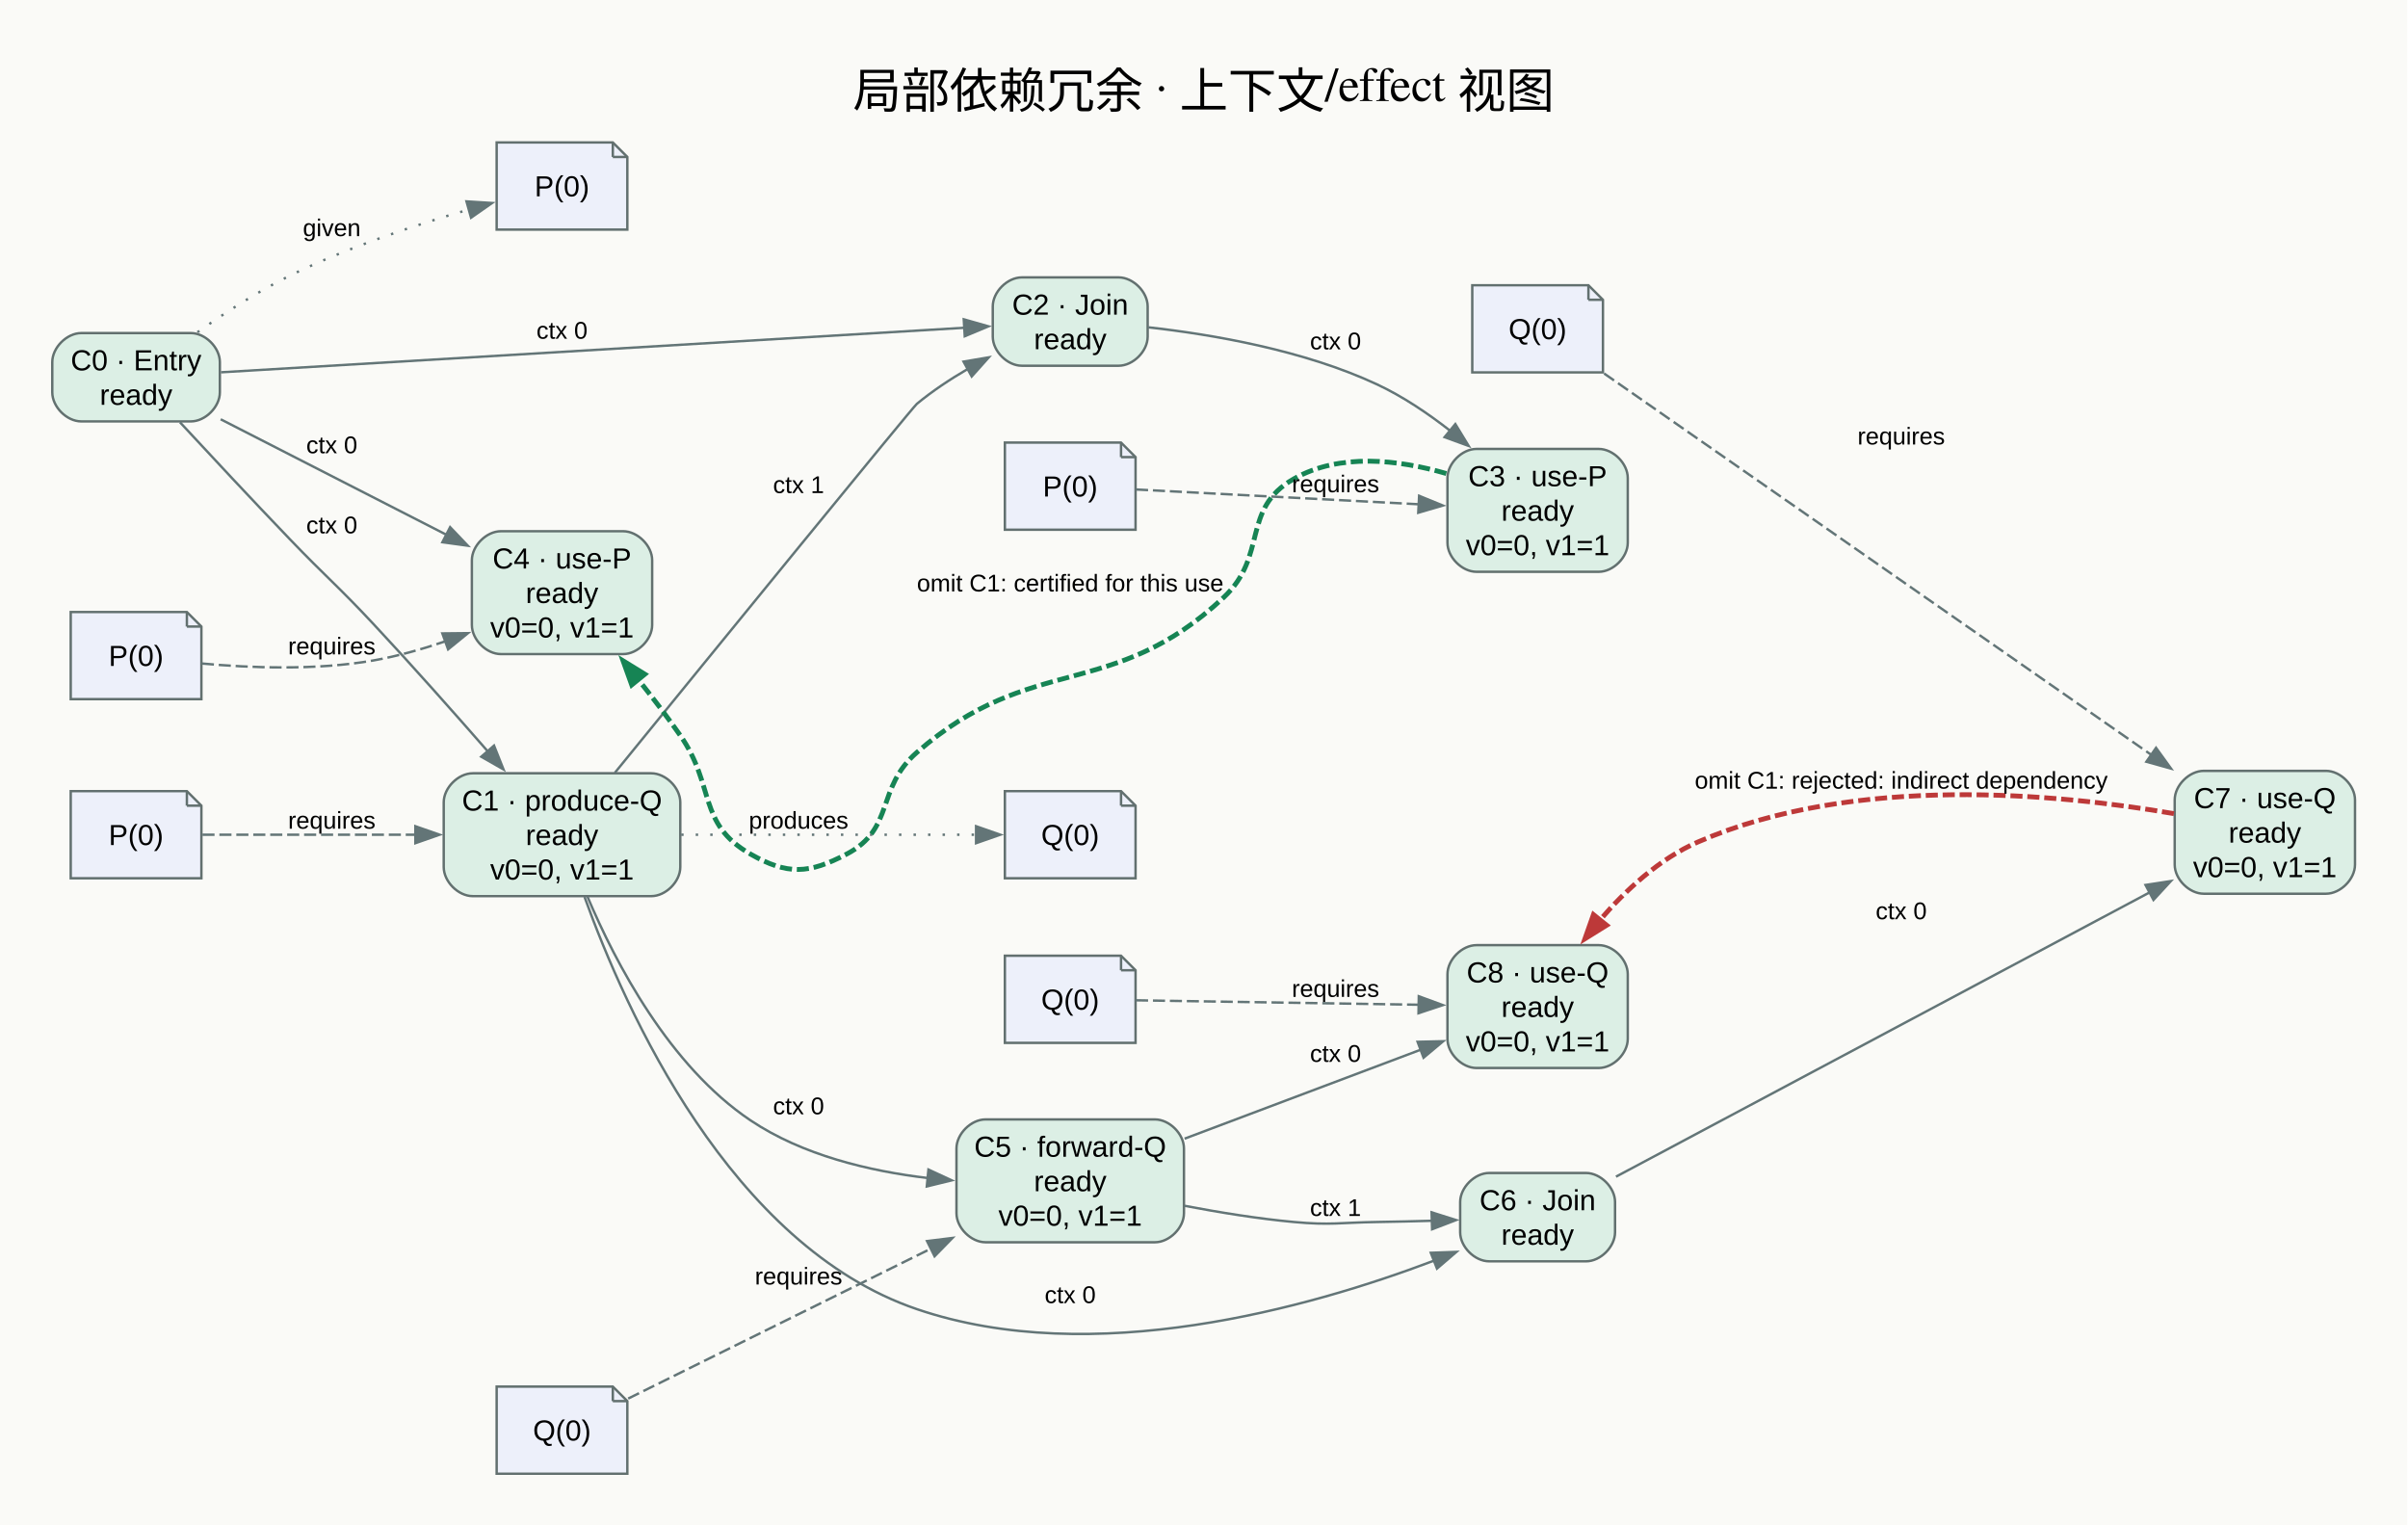
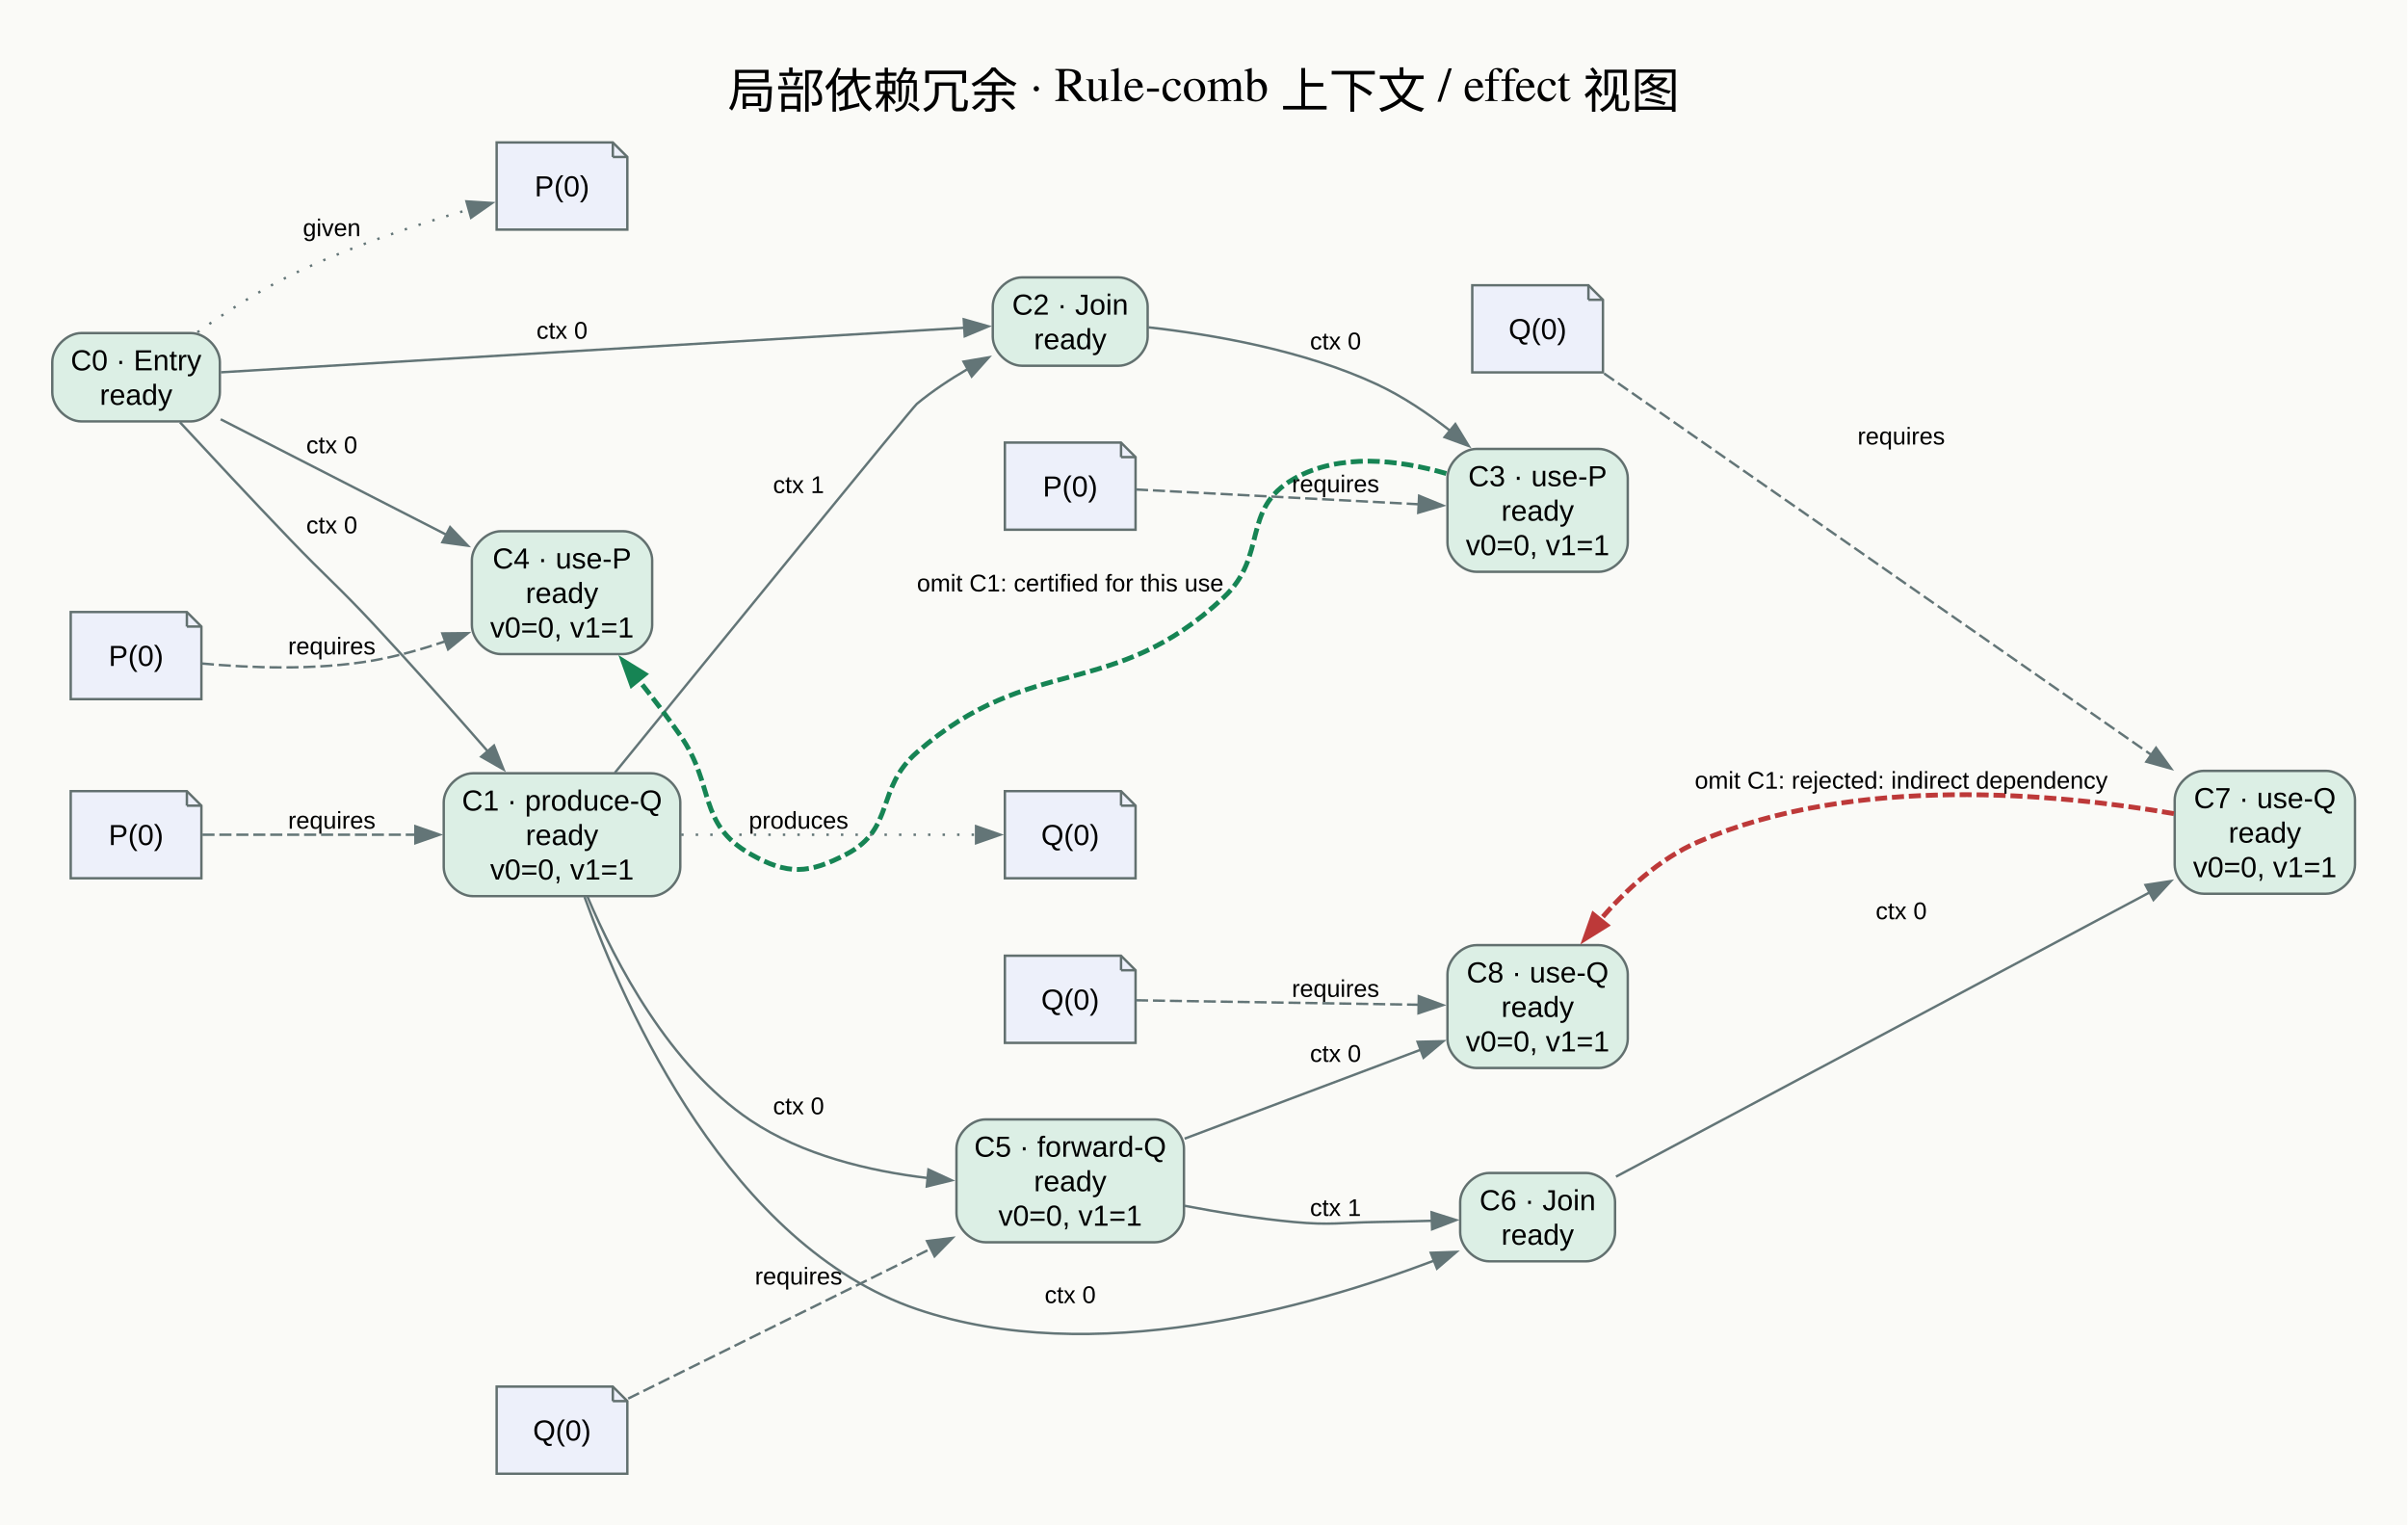
<svg xmlns="http://www.w3.org/2000/svg" width="995pt" height="630pt" viewBox="0.00 0.00 995.00 630.00">
  <g id="graph0" class="graph" transform="scale(1 1) rotate(0) translate(21.6 608.85)">
    <polygon fill="#fafaf7" stroke="none" points="-21.6,21.6 -21.6,-608.85 973.1,-608.85 973.1,21.6 -21.6,21.6" />
-     <text xml:space="preserve" text-anchor="middle" x="475.75" y="-564.25" font-family="Times,serif" font-size="20.00">局部依赖冗余 · 上下文/effect 视图</text>
+     <text xml:space="preserve" text-anchor="middle" x="475.75" y="-564.25" font-family="Times,serif" font-size="20.00">局部依赖冗余 · Rule-comb 上下文 / effect 视图</text>
    <g id="node1" class="node">
      <path fill="#dcefe5" stroke="#62706f" d="M57.25,-471.25C57.25,-471.25 12,-471.25 12,-471.25 6,-471.25 0,-465.25 0,-459.25 0,-459.25 0,-446.75 0,-446.75 0,-440.75 6,-434.75 12,-434.75 12,-434.75 57.25,-434.75 57.25,-434.75 63.25,-434.75 69.25,-440.75 69.25,-446.75 69.25,-446.75 69.25,-459.25 69.25,-459.25 69.25,-465.25 63.25,-471.25 57.25,-471.25" />
      <text xml:space="preserve" text-anchor="middle" x="34.62" y="-455.85" font-family="Arial" font-size="12.00">C0 · Entry</text>
      <text xml:space="preserve" text-anchor="middle" x="34.62" y="-441.6" font-family="Arial" font-size="12.00">ready</text>
    </g>
    <g id="node2" class="node">
      <polygon fill="#edf0fa" stroke="#62706f" points="231.62,-550 183.62,-550 183.62,-514 237.62,-514 237.62,-544 231.62,-550" />
      <polyline fill="none" stroke="#62706f" points="231.62,-550 231.62,-544" />
      <polyline fill="none" stroke="#62706f" points="237.62,-544 231.62,-544" />
      <text xml:space="preserve" text-anchor="middle" x="210.62" y="-527.73" font-family="Arial" font-size="12.00">P(0)</text>
    </g>
    <g id="edge1" class="edge">
      <path fill="none" stroke="#637577" stroke-dasharray="1,5" d="M59.98,-471.58C71.21,-479.54 84.97,-488.49 98.25,-495 121.93,-506.61 150.14,-515.94 172.24,-522.32" />
      <polygon fill="#637577" stroke="#637577" points="171.15,-525.65 181.73,-524.98 173.04,-518.91 171.15,-525.65" />
      <text xml:space="preserve" text-anchor="middle" x="115.5" y="-511.3" font-family="Arial" font-size="10.00">given</text>
    </g>
    <g id="node3" class="node">
      <path fill="#dcefe5" stroke="#62706f" d="M247.5,-289.38C247.5,-289.38 173.75,-289.38 173.75,-289.38 167.75,-289.38 161.75,-283.38 161.75,-277.38 161.75,-277.38 161.75,-250.62 161.75,-250.62 161.75,-244.62 167.75,-238.62 173.75,-238.62 173.75,-238.62 247.5,-238.62 247.5,-238.62 253.5,-238.62 259.5,-244.62 259.5,-250.62 259.5,-250.62 259.5,-277.38 259.5,-277.38 259.5,-283.38 253.5,-289.38 247.5,-289.38" />
      <text xml:space="preserve" text-anchor="middle" x="210.62" y="-273.98" font-family="Arial" font-size="12.00">C1 · produce-Q</text>
      <text xml:space="preserve" text-anchor="middle" x="210.62" y="-259.73" font-family="Arial" font-size="12.00">ready</text>
      <text xml:space="preserve" text-anchor="middle" x="210.62" y="-245.47" font-family="Arial" font-size="12.00">v0=0, v1=1</text>
    </g>
    <g id="edge2" class="edge">
      <path fill="none" stroke="#637577" d="M52.77,-434.39C65.28,-420.88 82.7,-402.2 98.25,-386 113.38,-370.24 117.85,-366.97 132.75,-351 148.65,-333.97 165.86,-314.58 179.96,-298.43" />
      <polygon fill="#637577" stroke="#637577" points="182.53,-300.82 186.45,-290.98 177.25,-296.22 182.53,-300.82" />
      <text xml:space="preserve" text-anchor="middle" x="115.5" y="-388.5" font-family="Arial" font-size="10.00">ctx 0</text>
    </g>
    <g id="node6" class="node">
      <path fill="#dcefe5" stroke="#62706f" d="M440.62,-494.25C440.62,-494.25 400.62,-494.25 400.62,-494.25 394.62,-494.25 388.62,-488.25 388.62,-482.25 388.62,-482.25 388.62,-469.75 388.62,-469.75 388.62,-463.75 394.62,-457.75 400.62,-457.75 400.62,-457.75 440.62,-457.75 440.62,-457.75 446.62,-457.75 452.62,-463.75 452.62,-469.75 452.62,-469.75 452.62,-482.25 452.62,-482.25 452.62,-488.25 446.62,-494.25 440.62,-494.25" />
      <text xml:space="preserve" text-anchor="middle" x="420.62" y="-478.85" font-family="Arial" font-size="12.00">C2 · Join</text>
      <text xml:space="preserve" text-anchor="middle" x="420.62" y="-464.6" font-family="Arial" font-size="12.00">ready</text>
    </g>
    <g id="edge5" class="edge">
      <path fill="none" stroke="#637577" d="M69.7,-455.04C139.89,-459.24 300.41,-468.86 377.19,-473.46" />
      <polygon fill="#637577" stroke="#637577" points="376.63,-476.93 386.82,-474.03 377.04,-469.94 376.63,-476.93" />
      <text xml:space="preserve" text-anchor="middle" x="210.62" y="-468.91" font-family="Arial" font-size="10.00">ctx 0</text>
    </g>
    <g id="node9" class="node">
      <path fill="#dcefe5" stroke="#62706f" d="M235.88,-389.38C235.88,-389.38 185.38,-389.38 185.38,-389.38 179.38,-389.38 173.38,-383.38 173.38,-377.38 173.38,-377.38 173.38,-350.62 173.38,-350.62 173.38,-344.62 179.38,-338.62 185.38,-338.62 185.38,-338.62 235.88,-338.62 235.88,-338.62 241.88,-338.62 247.88,-344.62 247.88,-350.62 247.88,-350.62 247.88,-377.38 247.88,-377.38 247.88,-383.38 241.88,-389.38 235.88,-389.38" />
      <text xml:space="preserve" text-anchor="middle" x="210.62" y="-373.98" font-family="Arial" font-size="12.00">C4 · use-P</text>
      <text xml:space="preserve" text-anchor="middle" x="210.62" y="-359.73" font-family="Arial" font-size="12.00">ready</text>
      <text xml:space="preserve" text-anchor="middle" x="210.62" y="-345.48" font-family="Arial" font-size="12.00">v0=0, v1=1</text>
    </g>
    <g id="edge9" class="edge">
      <path fill="none" stroke="#637577" d="M69.59,-435.63C96.22,-422.01 133.57,-402.9 163,-387.85" />
      <polygon fill="#637577" stroke="#637577" points="164.39,-391.07 171.7,-383.4 161.2,-384.84 164.39,-391.07" />
      <text xml:space="preserve" text-anchor="middle" x="115.5" y="-421.59" font-family="Arial" font-size="10.00">ctx 0</text>
    </g>
    <g id="node5" class="node">
      <polygon fill="#edf0fa" stroke="#62706f" points="441.62,-282 393.62,-282 393.62,-246 447.62,-246 447.62,-276 441.62,-282" />
      <polyline fill="none" stroke="#62706f" points="441.62,-282 441.62,-276" />
      <polyline fill="none" stroke="#62706f" points="447.62,-276 441.62,-276" />
      <text xml:space="preserve" text-anchor="middle" x="420.62" y="-259.73" font-family="Arial" font-size="12.00">Q(0)</text>
    </g>
    <g id="edge4" class="edge">
      <path fill="none" stroke="#637577" stroke-dasharray="1,5" d="M259.87,-264C297.01,-264 347.63,-264 381.85,-264" />
      <polygon fill="#637577" stroke="#637577" points="381.72,-267.5 391.72,-264 381.72,-260.5 381.72,-267.5" />
      <text xml:space="preserve" text-anchor="middle" x="308.38" y="-266.5" font-family="Arial" font-size="10.00">produces</text>
    </g>
    <g id="edge6" class="edge">
      <path fill="none" stroke="#637577" d="M232.48,-289.61C272.29,-338.51 355.38,-440.45 357.25,-442 363.65,-447.3 371,-452.17 378.36,-456.46" />
      <polygon fill="#637577" stroke="#637577" points="376.54,-459.45 386.98,-461.22 379.91,-453.32 376.54,-459.45" />
      <text xml:space="preserve" text-anchor="middle" x="308.38" y="-405.15" font-family="Arial" font-size="10.00">ctx 1</text>
    </g>
    <g id="node11" class="node">
      <path fill="#dcefe5" stroke="#62706f" d="M455.62,-146.38C455.62,-146.38 385.62,-146.38 385.62,-146.38 379.62,-146.38 373.62,-140.38 373.62,-134.38 373.62,-134.38 373.62,-107.62 373.62,-107.62 373.62,-101.62 379.62,-95.62 385.62,-95.62 385.62,-95.62 455.62,-95.62 455.62,-95.62 461.62,-95.62 467.62,-101.62 467.62,-107.62 467.62,-107.62 467.62,-134.38 467.62,-134.38 467.62,-140.38 461.62,-146.38 455.62,-146.38" />
      <text xml:space="preserve" text-anchor="middle" x="420.62" y="-130.97" font-family="Arial" font-size="12.00">C5 · forward-Q</text>
      <text xml:space="preserve" text-anchor="middle" x="420.62" y="-116.72" font-family="Arial" font-size="12.00">ready</text>
      <text xml:space="preserve" text-anchor="middle" x="420.62" y="-102.47" font-family="Arial" font-size="12.00">v0=0, v1=1</text>
    </g>
    <g id="edge11" class="edge">
      <path fill="none" stroke="#637577" d="M221.16,-238.39C232.75,-211 255,-168.47 288.5,-146 309.93,-131.62 337.53,-125.02 361.88,-122.15" />
      <polygon fill="#637577" stroke="#637577" points="362.04,-125.66 371.65,-121.2 361.36,-118.69 362.04,-125.66" />
      <text xml:space="preserve" text-anchor="middle" x="308.38" y="-148.5" font-family="Arial" font-size="10.00">ctx 0</text>
    </g>
    <g id="node13" class="node">
      <path fill="#dcefe5" stroke="#62706f" d="M633.75,-124.25C633.75,-124.25 593.75,-124.25 593.75,-124.25 587.75,-124.25 581.75,-118.25 581.75,-112.25 581.75,-112.25 581.75,-99.75 581.75,-99.75 581.75,-93.75 587.75,-87.75 593.75,-87.75 593.75,-87.75 633.75,-87.75 633.75,-87.75 639.75,-87.75 645.75,-93.75 645.75,-99.75 645.75,-99.75 645.75,-112.25 645.75,-112.25 645.75,-118.25 639.75,-124.25 633.75,-124.25" />
      <text xml:space="preserve" text-anchor="middle" x="613.75" y="-108.85" font-family="Arial" font-size="12.00">C6 · Join</text>
      <text xml:space="preserve" text-anchor="middle" x="613.75" y="-94.6" font-family="Arial" font-size="12.00">ready</text>
    </g>
    <g id="edge13" class="edge">
      <path fill="none" stroke="#637577" d="M219.93,-238.3C236.81,-191.37 280.21,-94.25 357.25,-68 429.82,-43.27 519.41,-68.52 570.92,-88.02" />
      <polygon fill="#637577" stroke="#637577" points="569.62,-91.27 580.21,-91.65 572.17,-84.75 569.62,-91.27" />
      <text xml:space="preserve" text-anchor="middle" x="420.62" y="-70.5" font-family="Arial" font-size="10.00">ctx 0</text>
    </g>
    <g id="node4" class="node">
      <polygon fill="#edf0fa" stroke="#62706f" points="55.62,-282 7.62,-282 7.62,-246 61.62,-246 61.62,-276 55.62,-282" />
      <polyline fill="none" stroke="#62706f" points="55.62,-282 55.62,-276" />
      <polyline fill="none" stroke="#62706f" points="61.62,-276 55.62,-276" />
      <text xml:space="preserve" text-anchor="middle" x="34.62" y="-259.73" font-family="Arial" font-size="12.00">P(0)</text>
    </g>
    <g id="edge3" class="edge">
      <path fill="none" stroke="#637577" stroke-dasharray="5,2" d="M62.05,-264C85.4,-264 120.31,-264 150.32,-264" />
      <polygon fill="#637577" stroke="#637577" points="150.03,-267.5 160.03,-264 150.03,-260.5 150.03,-267.5" />
      <text xml:space="preserve" text-anchor="middle" x="115.5" y="-266.5" font-family="Arial" font-size="10.00">requires</text>
    </g>
    <g id="node7" class="node">
      <path fill="#dcefe5" stroke="#62706f" d="M639,-423.38C639,-423.38 588.5,-423.38 588.5,-423.38 582.5,-423.38 576.5,-417.38 576.5,-411.38 576.5,-411.38 576.5,-384.62 576.5,-384.62 576.5,-378.62 582.5,-372.62 588.5,-372.62 588.5,-372.62 639,-372.62 639,-372.62 645,-372.62 651,-378.62 651,-384.62 651,-384.62 651,-411.38 651,-411.38 651,-417.38 645,-423.38 639,-423.38" />
      <text xml:space="preserve" text-anchor="middle" x="613.75" y="-407.98" font-family="Arial" font-size="12.00">C3 · use-P</text>
      <text xml:space="preserve" text-anchor="middle" x="613.75" y="-393.73" font-family="Arial" font-size="12.00">ready</text>
      <text xml:space="preserve" text-anchor="middle" x="613.75" y="-379.48" font-family="Arial" font-size="12.00">v0=0, v1=1</text>
    </g>
    <g id="edge7" class="edge">
      <path fill="none" stroke="#637577" d="M452.91,-473.62C479.19,-470.69 517.19,-464.2 547.5,-450 558.03,-445.07 568.36,-438.12 577.6,-430.9" />
      <polygon fill="#637577" stroke="#637577" points="579.75,-433.66 585.26,-424.62 575.31,-428.25 579.75,-433.66" />
      <text xml:space="preserve" text-anchor="middle" x="530.25" y="-464.51" font-family="Arial" font-size="10.00">ctx 0</text>
    </g>
    <g id="edge19" class="edge">
      <path fill="none" stroke="#168454" stroke-width="2" stroke-dasharray="5,2" d="M576.02,-413.22C556.19,-418.97 531.96,-421.81 513,-411 491.02,-398.47 502.48,-379.29 484,-362 437.91,-318.89 404.82,-339.47 357.25,-298 340.15,-283.09 348.34,-266.54 328.25,-256 312.61,-247.79 303.85,-247.25 288.5,-256 266.52,-268.53 273.96,-284.23 259.5,-305 254.11,-312.74 248,-320.76 241.99,-328.3" />
      <polygon fill="#168454" stroke="#168454" stroke-width="2" points="239.43,-325.89 235.84,-335.86 244.86,-330.31 239.43,-325.89" />
      <text xml:space="preserve" text-anchor="middle" x="420.62" y="-364.5" font-family="Arial" font-size="10.00">omit C1: certified for this use</text>
    </g>
    <g id="node8" class="node">
      <polygon fill="#edf0fa" stroke="#62706f" points="441.62,-426 393.62,-426 393.62,-390 447.62,-390 447.62,-420 441.62,-426" />
      <polyline fill="none" stroke="#62706f" points="441.62,-426 441.62,-420" />
      <polyline fill="none" stroke="#62706f" points="447.62,-420 441.62,-420" />
      <text xml:space="preserve" text-anchor="middle" x="420.62" y="-403.73" font-family="Arial" font-size="12.00">P(0)</text>
    </g>
    <g id="edge8" class="edge">
      <path fill="none" stroke="#637577" stroke-dasharray="5,2" d="M447.8,-406.63C477.91,-405.06 527.96,-402.44 565.05,-400.5" />
      <polygon fill="#637577" stroke="#637577" points="564.79,-404.01 574.6,-400 564.43,-397.02 564.79,-404.01" />
      <text xml:space="preserve" text-anchor="middle" x="530.25" y="-405.5" font-family="Arial" font-size="10.00">requires</text>
    </g>
    <g id="node10" class="node">
      <polygon fill="#edf0fa" stroke="#62706f" points="55.62,-356 7.62,-356 7.62,-320 61.62,-320 61.62,-350 55.62,-356" />
      <polyline fill="none" stroke="#62706f" points="55.62,-356 55.62,-350" />
      <polyline fill="none" stroke="#62706f" points="61.62,-350 55.62,-350" />
      <text xml:space="preserve" text-anchor="middle" x="34.62" y="-333.73" font-family="Arial" font-size="12.00">P(0)</text>
    </g>
    <g id="edge10" class="edge">
      <path fill="none" stroke="#637577" stroke-dasharray="5,2" d="M61.81,-334.73C81.48,-332.92 109,-331.81 132.75,-336 142.61,-337.74 152.86,-340.64 162.55,-343.94" />
      <polygon fill="#637577" stroke="#637577" points="161.18,-347.16 171.78,-347.27 163.56,-340.58 161.18,-347.16" />
      <text xml:space="preserve" text-anchor="middle" x="115.5" y="-338.5" font-family="Arial" font-size="10.00">requires</text>
    </g>
    <g id="edge14" class="edge">
      <path fill="none" stroke="#637577" d="M467.88,-110.69C482.26,-107.94 498.22,-105.36 513,-104 528.27,-102.59 532.17,-103.77 547.5,-104 554.87,-104.11 562.72,-104.3 570.31,-104.51" />
      <polygon fill="#637577" stroke="#637577" points="569.94,-108 580.04,-104.8 570.15,-101 569.94,-108" />
      <text xml:space="preserve" text-anchor="middle" x="530.25" y="-106.5" font-family="Arial" font-size="10.00">ctx 1</text>
    </g>
    <g id="node16" class="node">
      <path fill="#dcefe5" stroke="#62706f" d="M639,-218.38C639,-218.38 588.5,-218.38 588.5,-218.38 582.5,-218.38 576.5,-212.38 576.5,-206.38 576.5,-206.38 576.5,-179.62 576.5,-179.62 576.5,-173.62 582.5,-167.62 588.5,-167.62 588.5,-167.62 639,-167.62 639,-167.62 645,-167.62 651,-173.62 651,-179.62 651,-179.62 651,-206.38 651,-206.38 651,-212.38 645,-218.38 639,-218.38" />
      <text xml:space="preserve" text-anchor="middle" x="613.75" y="-202.97" font-family="Arial" font-size="12.00">C8 · use-Q</text>
      <text xml:space="preserve" text-anchor="middle" x="613.75" y="-188.72" font-family="Arial" font-size="12.00">ready</text>
      <text xml:space="preserve" text-anchor="middle" x="613.75" y="-174.47" font-family="Arial" font-size="12.00">v0=0, v1=1</text>
    </g>
    <g id="edge17" class="edge">
      <path fill="none" stroke="#637577" d="M467.89,-138.43C497.51,-149.59 535.82,-164.02 565.61,-175.24" />
      <polygon fill="#637577" stroke="#637577" points="564.16,-178.43 574.75,-178.68 566.62,-171.88 564.16,-178.43" />
      <text xml:space="preserve" text-anchor="middle" x="530.25" y="-170.16" font-family="Arial" font-size="10.00">ctx 0</text>
    </g>
    <g id="node12" class="node">
      <polygon fill="#edf0fa" stroke="#62706f" points="231.62,-36 183.62,-36 183.62,0 237.62,0 237.62,-30 231.62,-36" />
      <polyline fill="none" stroke="#62706f" points="231.62,-36 231.62,-30" />
      <polyline fill="none" stroke="#62706f" points="237.62,-30 231.62,-30" />
      <text xml:space="preserve" text-anchor="middle" x="210.62" y="-13.72" font-family="Arial" font-size="12.00">Q(0)</text>
    </g>
    <g id="edge12" class="edge">
      <path fill="none" stroke="#637577" stroke-dasharray="5,2" d="M237.97,-31.05C269.31,-46.56 322.51,-72.91 363.26,-93.09" />
      <polygon fill="#637577" stroke="#637577" points="361.46,-96.11 371.98,-97.41 364.57,-89.83 361.46,-96.11" />
      <text xml:space="preserve" text-anchor="middle" x="308.38" y="-78.17" font-family="Arial" font-size="10.00">requires</text>
    </g>
    <g id="node14" class="node">
      <path fill="#dcefe5" stroke="#62706f" d="M939.5,-290.38C939.5,-290.38 889,-290.38 889,-290.38 883,-290.38 877,-284.38 877,-278.38 877,-278.38 877,-251.62 877,-251.62 877,-245.62 883,-239.62 889,-239.62 889,-239.62 939.5,-239.62 939.5,-239.62 945.5,-239.62 951.5,-245.62 951.5,-251.62 951.5,-251.62 951.5,-278.38 951.5,-278.38 951.5,-284.38 945.5,-290.38 939.5,-290.38" />
      <text xml:space="preserve" text-anchor="middle" x="914.25" y="-274.98" font-family="Arial" font-size="12.00">C7 · use-Q</text>
      <text xml:space="preserve" text-anchor="middle" x="914.25" y="-260.73" font-family="Arial" font-size="12.00">ready</text>
      <text xml:space="preserve" text-anchor="middle" x="914.25" y="-246.47" font-family="Arial" font-size="12.00">v0=0, v1=1</text>
    </g>
    <g id="edge15" class="edge">
      <path fill="none" stroke="#637577" d="M646.13,-122.72C698.88,-150.81 805.55,-207.63 866.93,-240.33" />
      <polygon fill="#637577" stroke="#637577" points="864.94,-243.23 875.41,-244.84 868.23,-237.05 864.94,-243.23" />
      <text xml:space="preserve" text-anchor="middle" x="764" y="-229.08" font-family="Arial" font-size="10.00">ctx 0</text>
    </g>
    <g id="edge20" class="edge">
      <path fill="none" stroke="#bd3939" stroke-width="2" stroke-dasharray="5,2" d="M876.67,-272.71C829.13,-280.91 744.59,-289.19 680,-261 664.15,-254.08 650.26,-241.27 639.41,-228.63" />
      <polygon fill="#bd3939" stroke="#bd3939" stroke-width="2" points="642.28,-226.6 633.29,-221 636.82,-230.99 642.28,-226.6" />
      <text xml:space="preserve" text-anchor="middle" x="764" y="-283.03" font-family="Arial" font-size="10.00">omit C1: rejected: indirect dependency</text>
    </g>
    <g id="node15" class="node">
      <polygon fill="#edf0fa" stroke="#62706f" points="634.75,-491 586.75,-491 586.75,-455 640.75,-455 640.75,-485 634.75,-491" />
      <polyline fill="none" stroke="#62706f" points="634.75,-491 634.75,-485" />
      <polyline fill="none" stroke="#62706f" points="640.75,-485 634.75,-485" />
      <text xml:space="preserve" text-anchor="middle" x="613.75" y="-468.73" font-family="Arial" font-size="12.00">Q(0)</text>
    </g>
    <g id="edge16" class="edge">
      <path fill="none" stroke="#637577" stroke-dasharray="5,2" d="M641.24,-454.54C692.13,-419.08 804.13,-341.04 867.4,-296.95" />
      <polygon fill="#637577" stroke="#637577" points="869.29,-299.9 875.5,-291.31 865.29,-294.15 869.29,-299.9" />
      <text xml:space="preserve" text-anchor="middle" x="764" y="-425.23" font-family="Arial" font-size="10.00">requires</text>
    </g>
    <g id="node17" class="node">
      <polygon fill="#edf0fa" stroke="#62706f" points="441.62,-214 393.62,-214 393.62,-178 447.62,-178 447.62,-208 441.62,-214" />
      <polyline fill="none" stroke="#62706f" points="441.62,-214 441.62,-208" />
      <polyline fill="none" stroke="#62706f" points="447.62,-208 441.62,-208" />
      <text xml:space="preserve" text-anchor="middle" x="420.62" y="-191.72" font-family="Arial" font-size="12.00">Q(0)</text>
    </g>
    <g id="edge18" class="edge">
      <path fill="none" stroke="#637577" stroke-dasharray="5,2" d="M447.8,-195.59C477.91,-195.12 527.96,-194.33 565.05,-193.75" />
      <polygon fill="#637577" stroke="#637577" points="564.65,-197.26 574.6,-193.6 564.54,-190.26 564.65,-197.26" />
      <text xml:space="preserve" text-anchor="middle" x="530.25" y="-197" font-family="Arial" font-size="10.00">requires</text>
    </g>
  </g>
</svg>
